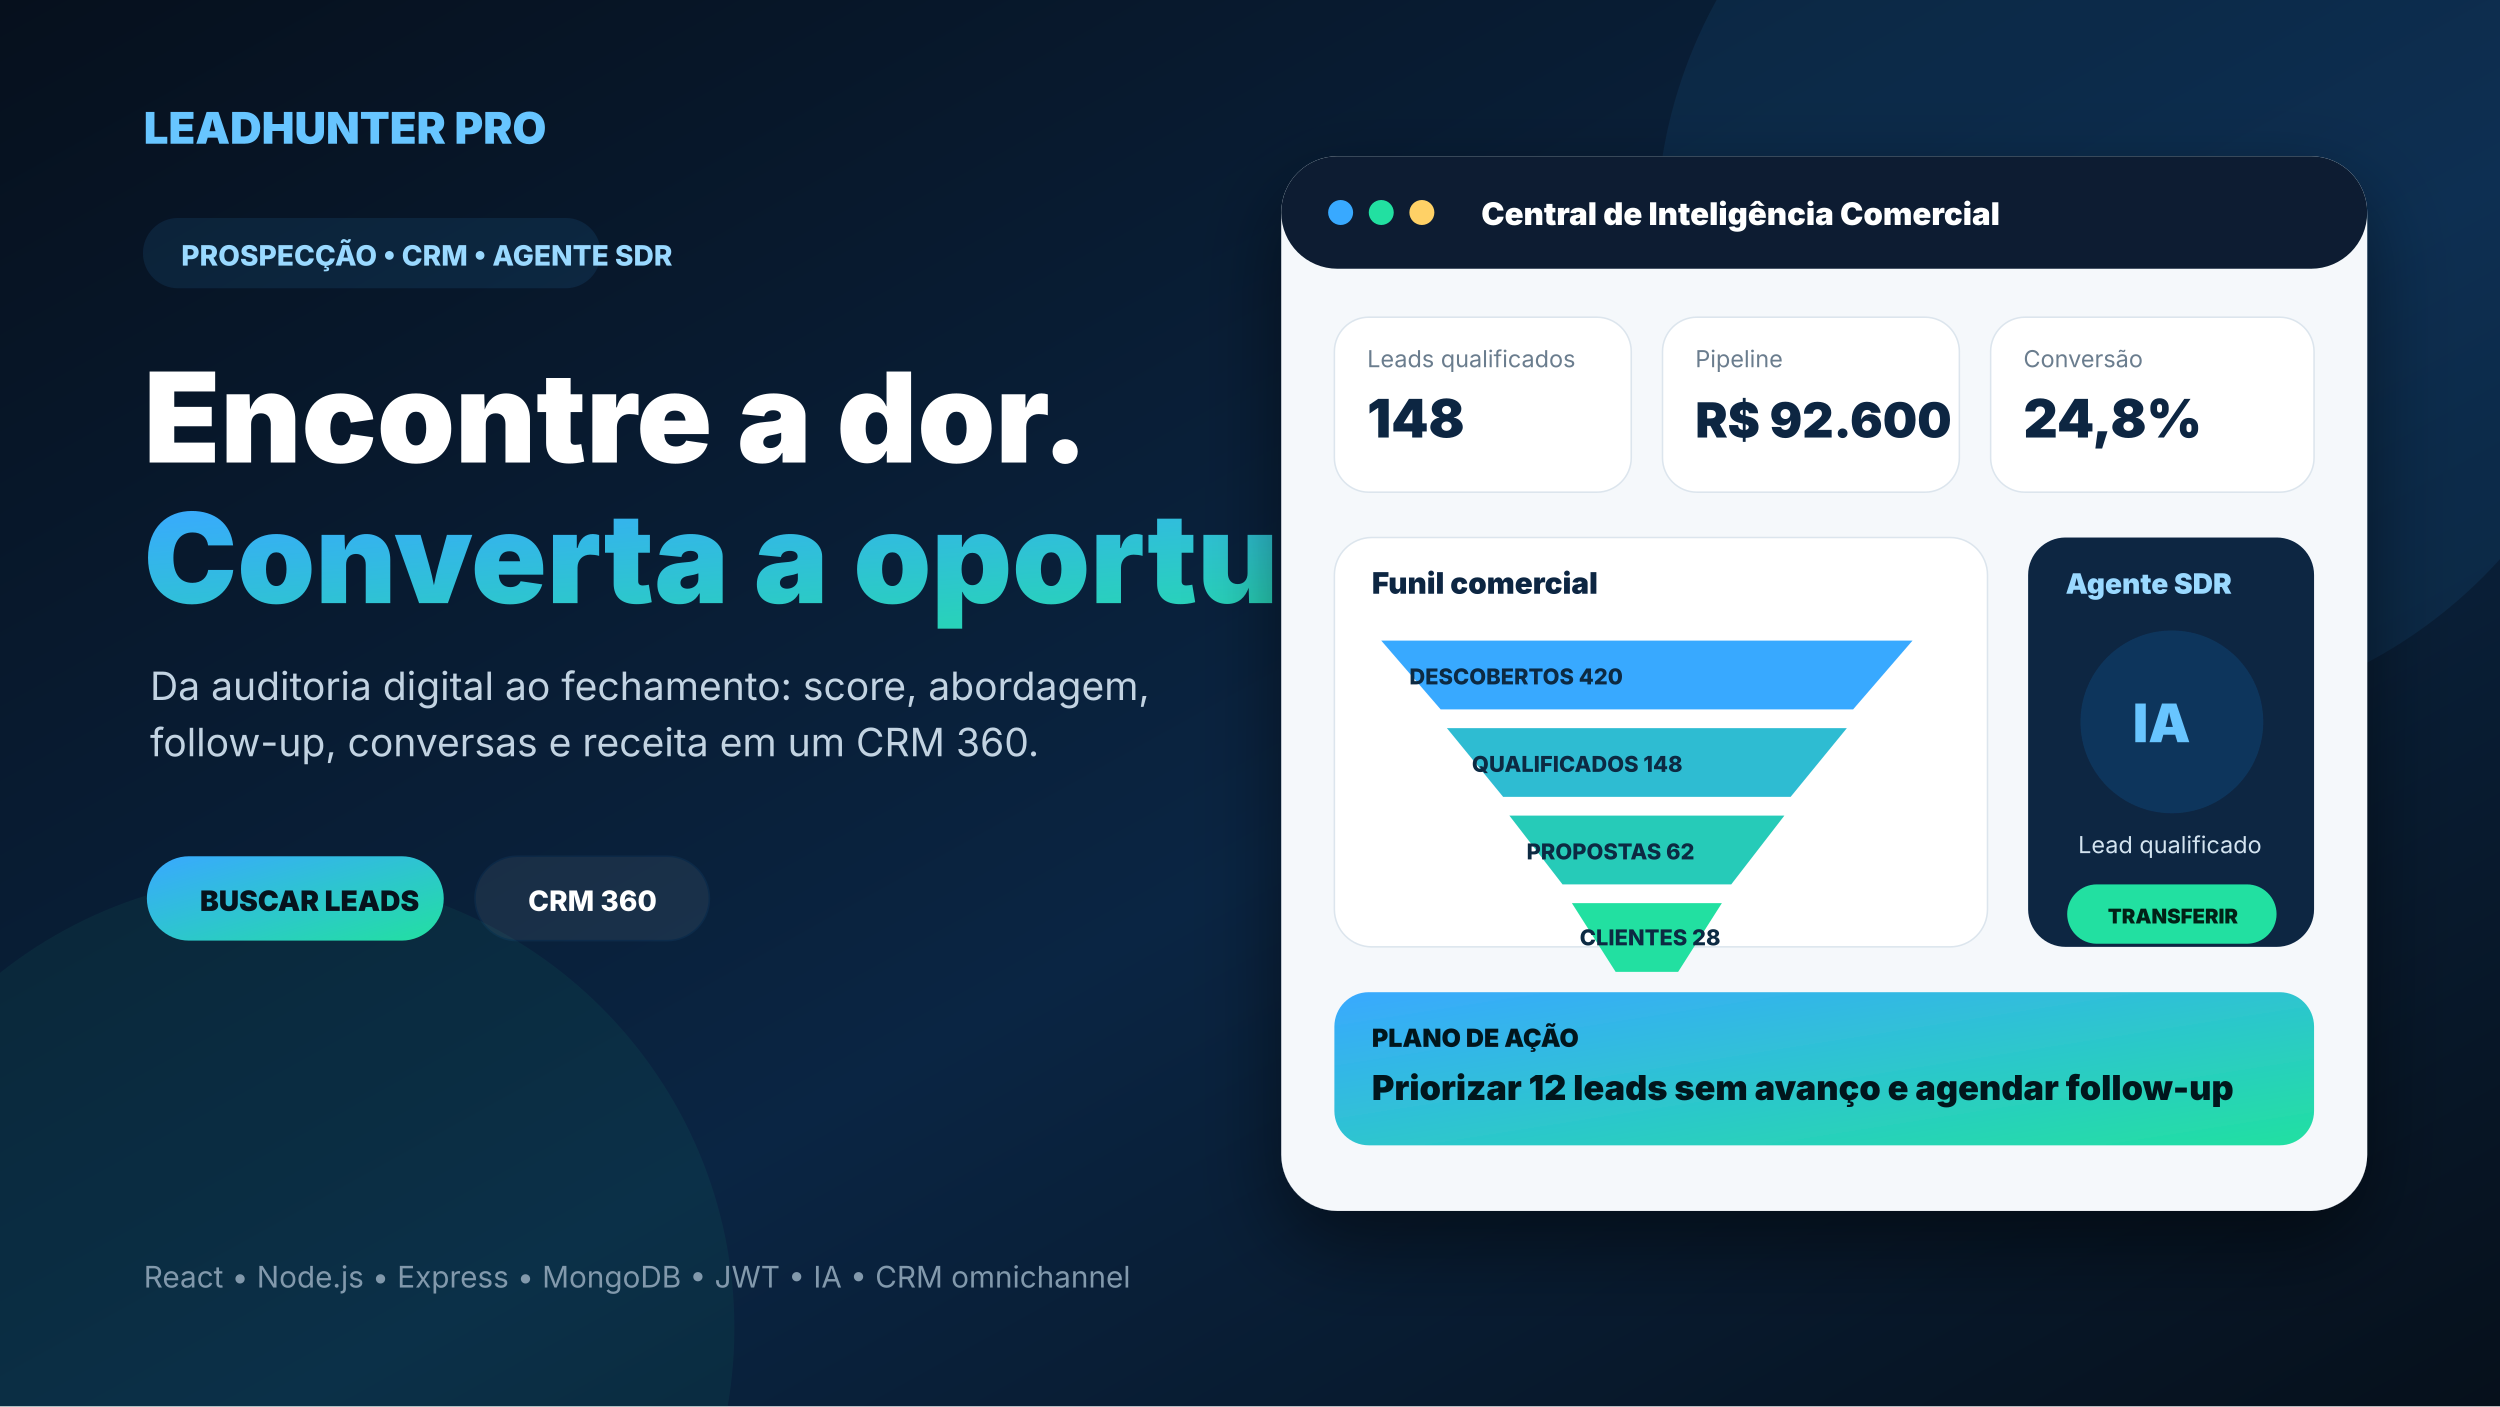
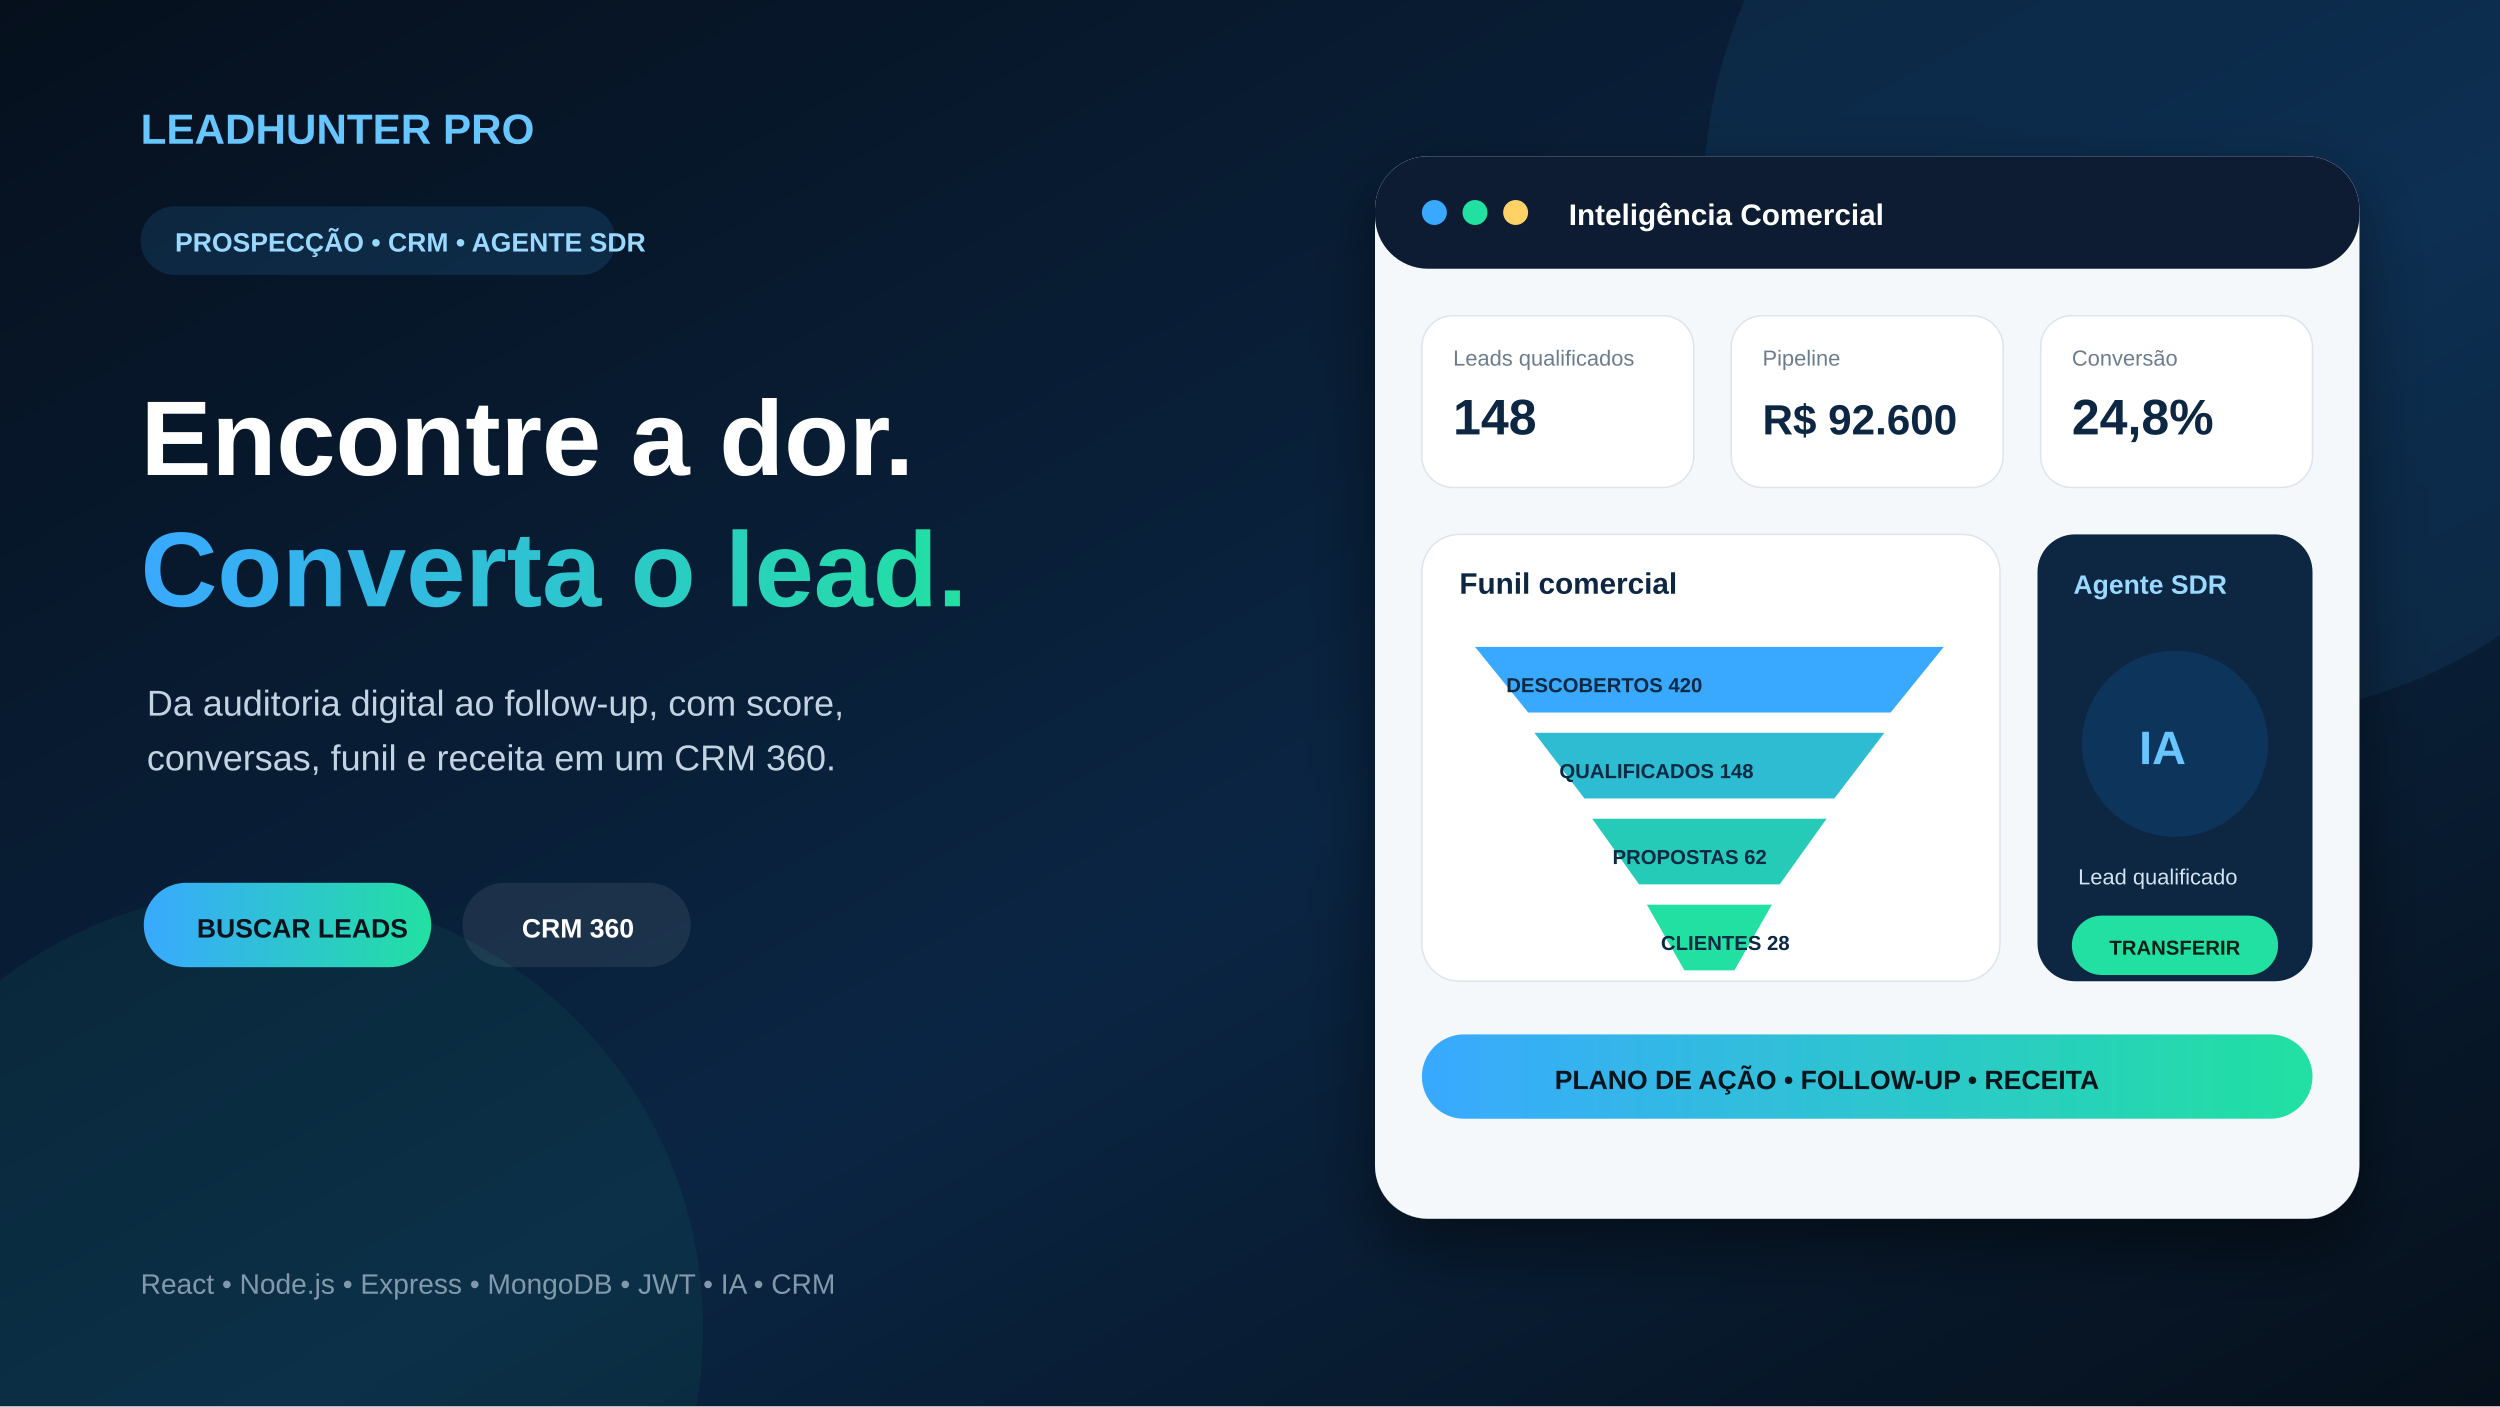
<svg xmlns="http://www.w3.org/2000/svg" width="1600" height="900" viewBox="0 0 1600 900" role="img" aria-labelledby="title desc">
  <defs>
    <linearGradient id="bg" x1="0" y1="0" x2="1" y2="1">
      <stop stop-color="#06101d" />
      <stop offset=".56" stop-color="#0a2543" />
      <stop offset="1" stop-color="#06101b" />
    </linearGradient>
-     <linearGradient id="blue" x1="0" y1="0" x2="1" y2="1">
+     <linearGradient id="ac" x1="0" y1="0" x2="1" y2="0">
      <stop stop-color="#39a9ff" />
      <stop offset="1" stop-color="#22e0a1" />
    </linearGradient>
    <filter id="sh">
-       <feDropShadow dx="0" dy="22" stdDeviation="27" flood-color="#000" flood-opacity=".5" />
+       <feDropShadow dx="0" dy="18" stdDeviation="22" flood-opacity=".48" />
    </filter>
+     <clipPath id="safe">
+       <rect x="70" y="60" width="720" height="760" />
+     </clipPath>
  </defs>
  <rect width="1600" height="900" fill="url(#bg)" />
-   <circle cx="1370" cy="150" r="310" fill="#39a9ff" opacity=".08" />
-   <circle cx="180" cy="850" r="290" fill="#22e0a1" opacity=".06" />
-   <g font-family="Inter,Arial,sans-serif">
-     <text x="92" y="92" fill="#67c5ff" font-size="28" font-weight="900">LEADHUNTER PRO</text>
-     <rect x="92" y="140" width="292" height="44" rx="22" fill="#39a9ff" opacity=".1" stroke="#39a9ff" />
-     <text x="116" y="170" fill="#9ad9ff" font-size="18" font-weight="800">PROSPECÇÃO • CRM • AGENTE SDR</text>
-     <text x="92" y="296" fill="#fff" font-size="80" font-weight="900">Encontre a dor.</text>
-     <text x="92" y="386" fill="url(#blue)" font-size="80" font-weight="900">Converta a oportunidade.</text>
-     <text x="96" y="448" fill="#c2d3e2" font-size="25">Da auditoria digital ao fechamento: score, abordagem,</text>
-     <text x="96" y="484" fill="#c2d3e2" font-size="25">follow-up, conversas e receita em um CRM 360.</text>
-     <g transform="translate(94 548)">
-       <rect width="190" height="54" rx="27" fill="url(#blue)" />
-       <text x="34" y="35" fill="#06131d" font-size="18" font-weight="900">BUSCAR LEADS</text>
-       <rect x="210" width="150" height="54" rx="27" fill="#fff" opacity=".07" stroke="#39a9ff" />
-       <text x="244" y="35" fill="#fff" font-size="18" font-weight="800">CRM 360</text>
+   <circle cx="1420" cy="130" r="330" fill="#39a9ff" opacity=".08" />
+   <circle cx="170" cy="850" r="280" fill="#22e0a1" opacity=".06" />
+   <g font-family="Arial,Helvetica,sans-serif">
+     <g clip-path="url(#safe)">
+       <text x="90" y="92" fill="#67c5ff" font-size="27" font-weight="700">LEADHUNTER PRO</text>
+       <rect x="90" y="132" width="304" height="44" rx="22" fill="#39a9ff" opacity=".13" />
+       <text x="112" y="161" fill="#9ad9ff" font-size="17" font-weight="700">PROSPECÇÃO • CRM • AGENTE SDR</text>
+       <text x="90" y="304" fill="#fff" font-size="68" font-weight="700">Encontre a dor.</text>
+       <text x="90" y="388" fill="url(#ac)" font-size="68" font-weight="700">Converta o lead.</text>
+       <text x="94" y="458" fill="#c2d3e2" font-size="23">Da auditoria digital ao follow-up, com score,</text>
+       <text x="94" y="493" fill="#c2d3e2" font-size="23">conversas, funil e receita em um CRM 360.</text>
+       <rect x="92" y="565" width="184" height="54" rx="27" fill="url(#ac)" />
+       <text x="126" y="600" fill="#06131d" font-size="17" font-weight="700">BUSCAR LEADS</text>
+       <rect x="296" y="565" width="146" height="54" rx="27" fill="#fff" opacity=".08" />
+       <text x="334" y="600" fill="#fff" font-size="17" font-weight="700">CRM 360</text>
    </g>
-     <g transform="translate(820 100)" filter="url(#sh)">
-       <rect width="695" height="675" rx="36" fill="#f5f8fb" />
-       <rect width="695" height="72" rx="36" fill="#0a1c31" />
+     <g transform="translate(880 100)" filter="url(#sh)">
+       <rect width="630" height="680" rx="34" fill="#f5f8fb" />
+       <rect width="630" height="72" rx="34" fill="#0a1c31" />
      <circle cx="38" cy="36" r="8" fill="#39a9ff" />
      <circle cx="64" cy="36" r="8" fill="#22e0a1" />
      <circle cx="90" cy="36" r="8" fill="#ffd166" />
-       <text x="128" y="44" fill="#fff" font-size="20" font-weight="900">Central de Inteligência Comercial</text>
-       <rect x="34" y="103" width="190" height="112" rx="22" fill="#fff" stroke="#dce5ed" />
-       <text x="55" y="135" fill="#6b7d8e" font-size="15">Leads qualificados</text>
-       <text x="55" y="180" fill="#0a2543" font-size="34" font-weight="900">148</text>
-       <rect x="244" y="103" width="190" height="112" rx="22" fill="#fff" stroke="#dce5ed" />
-       <text x="265" y="135" fill="#6b7d8e" font-size="15">Pipeline</text>
-       <text x="265" y="180" fill="#0a2543" font-size="31" font-weight="900">R$ 92.600</text>
-       <rect x="454" y="103" width="207" height="112" rx="22" fill="#fff" stroke="#dce5ed" />
-       <text x="475" y="135" fill="#6b7d8e" font-size="15">Conversão</text>
-       <text x="475" y="180" fill="#0a2543" font-size="34" font-weight="900">24,8%</text>
-       <rect x="34" y="244" width="418" height="262" rx="24" fill="#fff" stroke="#dce5ed" />
-       <text x="58" y="280" fill="#0a2543" font-size="19" font-weight="900">Funil comercial</text>
-       <g transform="translate(64 310)">
-         <path d="M0 0h340l-38 44H38Z" fill="#39a9ff" />
-         <path d="M42 56h256l-36 44H78Z" fill="#2fbcd2" />
-         <path d="M82 112h176l-34 44H116Z" fill="#27cbb8" />
-         <path d="M122 168h96l-28 44h-40Z" fill="#22e0a1" />
+       <text x="124" y="44" fill="#fff" font-size="19" font-weight="700">Inteligência Comercial</text>
+       <g transform="translate(30 102)">
+         <rect width="174" height="110" rx="20" fill="#fff" stroke="#dce5ed" />
+         <text x="20" y="32" fill="#6b7d8e" font-size="14">Leads qualificados</text>
+         <text x="20" y="76" fill="#0a2543" font-size="32" font-weight="700">148</text>
+         <rect x="198" width="174" height="110" rx="20" fill="#fff" stroke="#dce5ed" />
+         <text x="218" y="32" fill="#6b7d8e" font-size="14">Pipeline</text>
+         <text x="218" y="76" fill="#0a2543" font-size="27" font-weight="700">R$ 92.600</text>
+         <rect x="396" width="174" height="110" rx="20" fill="#fff" stroke="#dce5ed" />
+         <text x="416" y="32" fill="#6b7d8e" font-size="14">Conversão</text>
+         <text x="416" y="76" fill="#0a2543" font-size="32" font-weight="700">24,8%</text>
      </g>
-       <g fill="#0b2943" font-size="14" font-weight="800">
-         <text x="82" y="338">DESCOBERTOS 420</text>
-         <text x="122" y="394">QUALIFICADOS 148</text>
-         <text x="157" y="450">PROPOSTAS 62</text>
-         <text x="191" y="505">CLIENTES 28</text>
+       <rect x="30" y="242" width="370" height="286" rx="24" fill="#fff" stroke="#dce5ed" />
+       <text x="54" y="280" fill="#0a2543" font-size="19" font-weight="700">Funil comercial</text>
+       <g transform="translate(64 314)">
+         <path d="M0 0h300l-34 42H34Z" fill="#39a9ff" />
+         <path d="M38 55h224l-32 42H70Z" fill="#2fbcd2" />
+         <path d="M75 110h150l-30 42h-90Z" fill="#27cbb8" />
+         <path d="M110 165h80l-24 42h-32Z" fill="#22e0a1" />
      </g>
-       <rect x="478" y="244" width="183" height="262" rx="24" fill="#0a2543" />
-       <text x="502" y="280" fill="#9ad9ff" font-size="18" font-weight="900">Agente SDR</text>
-       <circle cx="570" cy="362" r="57" fill="#39a9ff" opacity=".13" stroke="#39a9ff" stroke-width="3" />
-       <text x="545" y="375" fill="#67c5ff" font-size="34" font-weight="900">IA</text>
-       <text x="510" y="446" fill="#d3e3ef" font-size="15">Lead qualificado</text>
-       <rect x="503" y="466" width="134" height="38" rx="19" fill="#22e0a1" />
-       <text x="529" y="491" fill="#062018" font-size="13" font-weight="900">TRANSFERIR</text>
-       <rect x="34" y="535" width="627" height="98" rx="22" fill="url(#blue)" />
-       <text x="58" y="570" fill="#06131d" font-size="16" font-weight="900">PLANO DE AÇÃO</text>
-       <text x="58" y="604" fill="#06131d" font-size="22" font-weight="900">Priorizar 12 leads sem avanço e agendar follow-up</text>
+       <g fill="#0b2943" font-size="13" font-weight="700">
+         <text x="84" y="343">DESCOBERTOS 420</text>
+         <text x="118" y="398">QUALIFICADOS 148</text>
+         <text x="152" y="453">PROPOSTAS 62</text>
+         <text x="183" y="508">CLIENTES 28</text>
+       </g>
+       <rect x="424" y="242" width="176" height="286" rx="24" fill="#0a2543" />
+       <text x="447" y="280" fill="#9ad9ff" font-size="17" font-weight="700">Agente SDR</text>
+       <circle cx="512" cy="376" r="58" fill="#39a9ff" opacity=".13" stroke="#39a9ff" stroke-width="3" />
+       <text x="489" y="389" fill="#67c5ff" font-size="30" font-weight="700">IA</text>
+       <text x="450" y="466" fill="#d3e3ef" font-size="14">Lead qualificado</text>
+       <rect x="446" y="486" width="132" height="38" rx="19" fill="#22e0a1" />
+       <text x="470" y="511" fill="#062018" font-size="13" font-weight="700">TRANSFERIR</text>
+       <rect x="30" y="562" width="570" height="54" rx="27" fill="url(#ac)" />
+       <text x="115" y="597" fill="#06131d" font-size="17" font-weight="700">PLANO DE AÇÃO • FOLLOW-UP • RECEITA</text>
    </g>
-     <text x="92" y="824" fill="#8299ac" font-size="19">React • Node.js • Express • MongoDB • JWT • IA • CRM omnichannel</text>
+     <text x="90" y="828" fill="#8299ac" font-size="18">React • Node.js • Express • MongoDB • JWT • IA • CRM</text>
  </g>
</svg>
